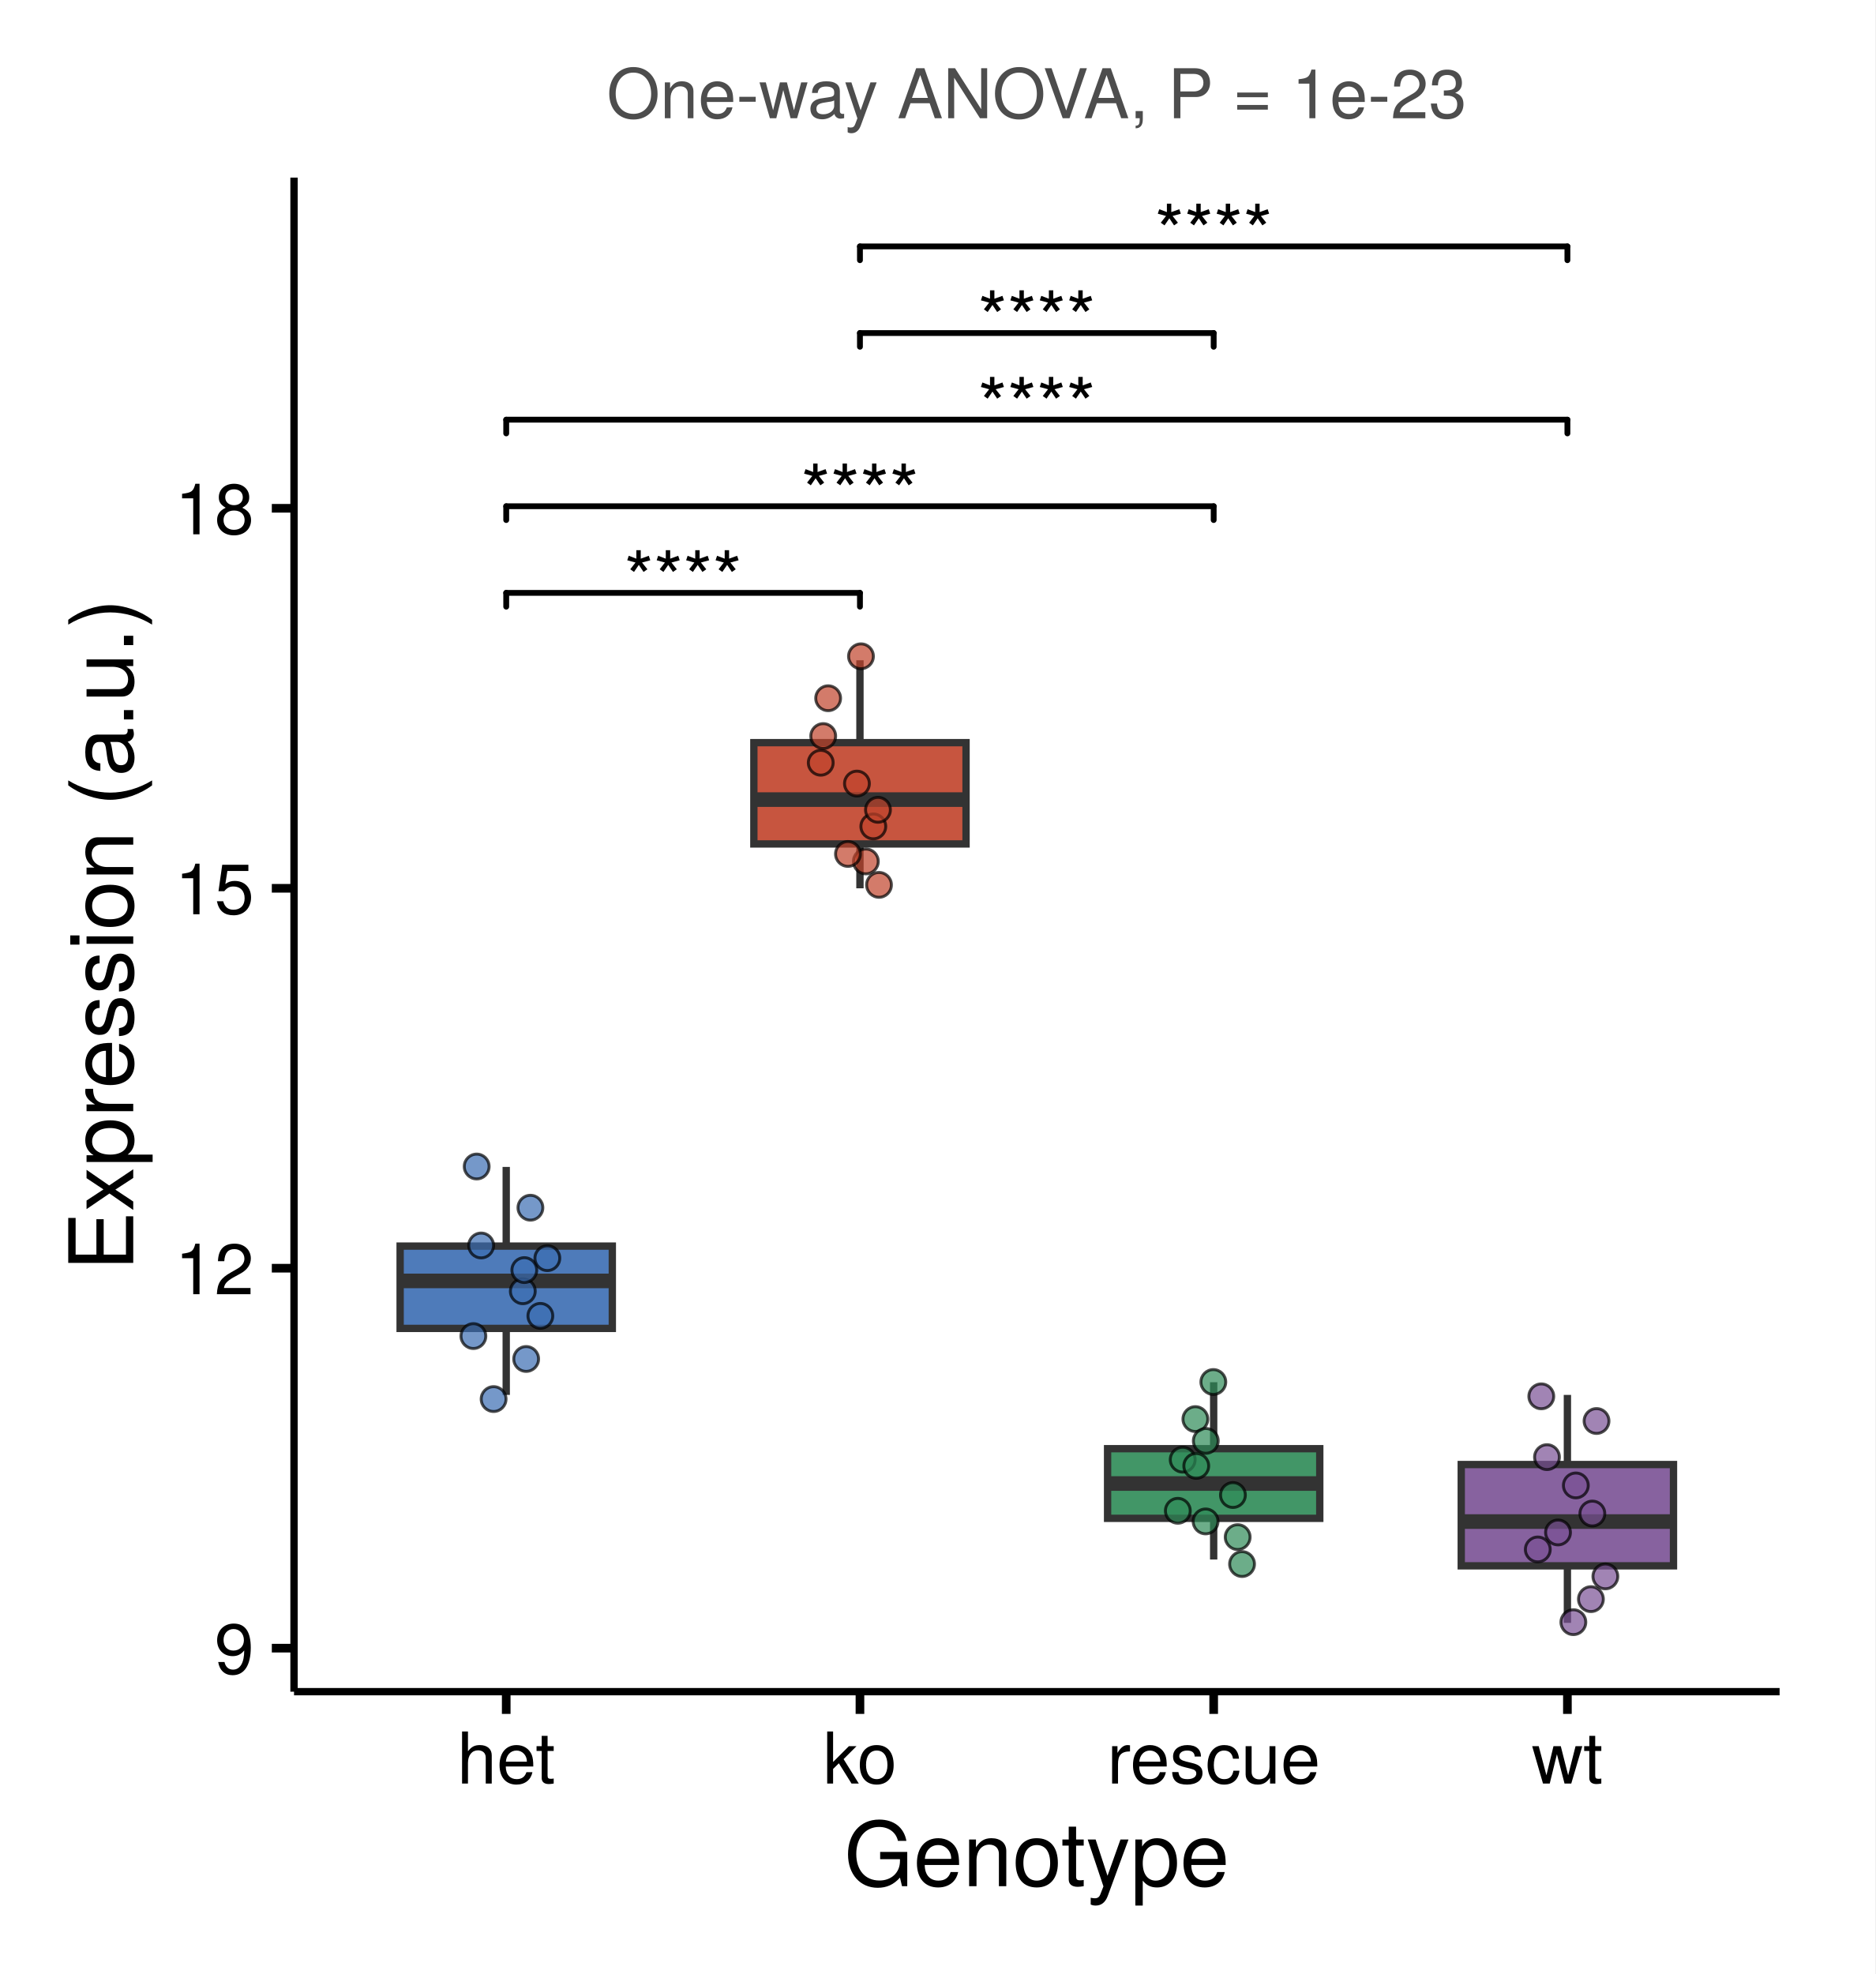
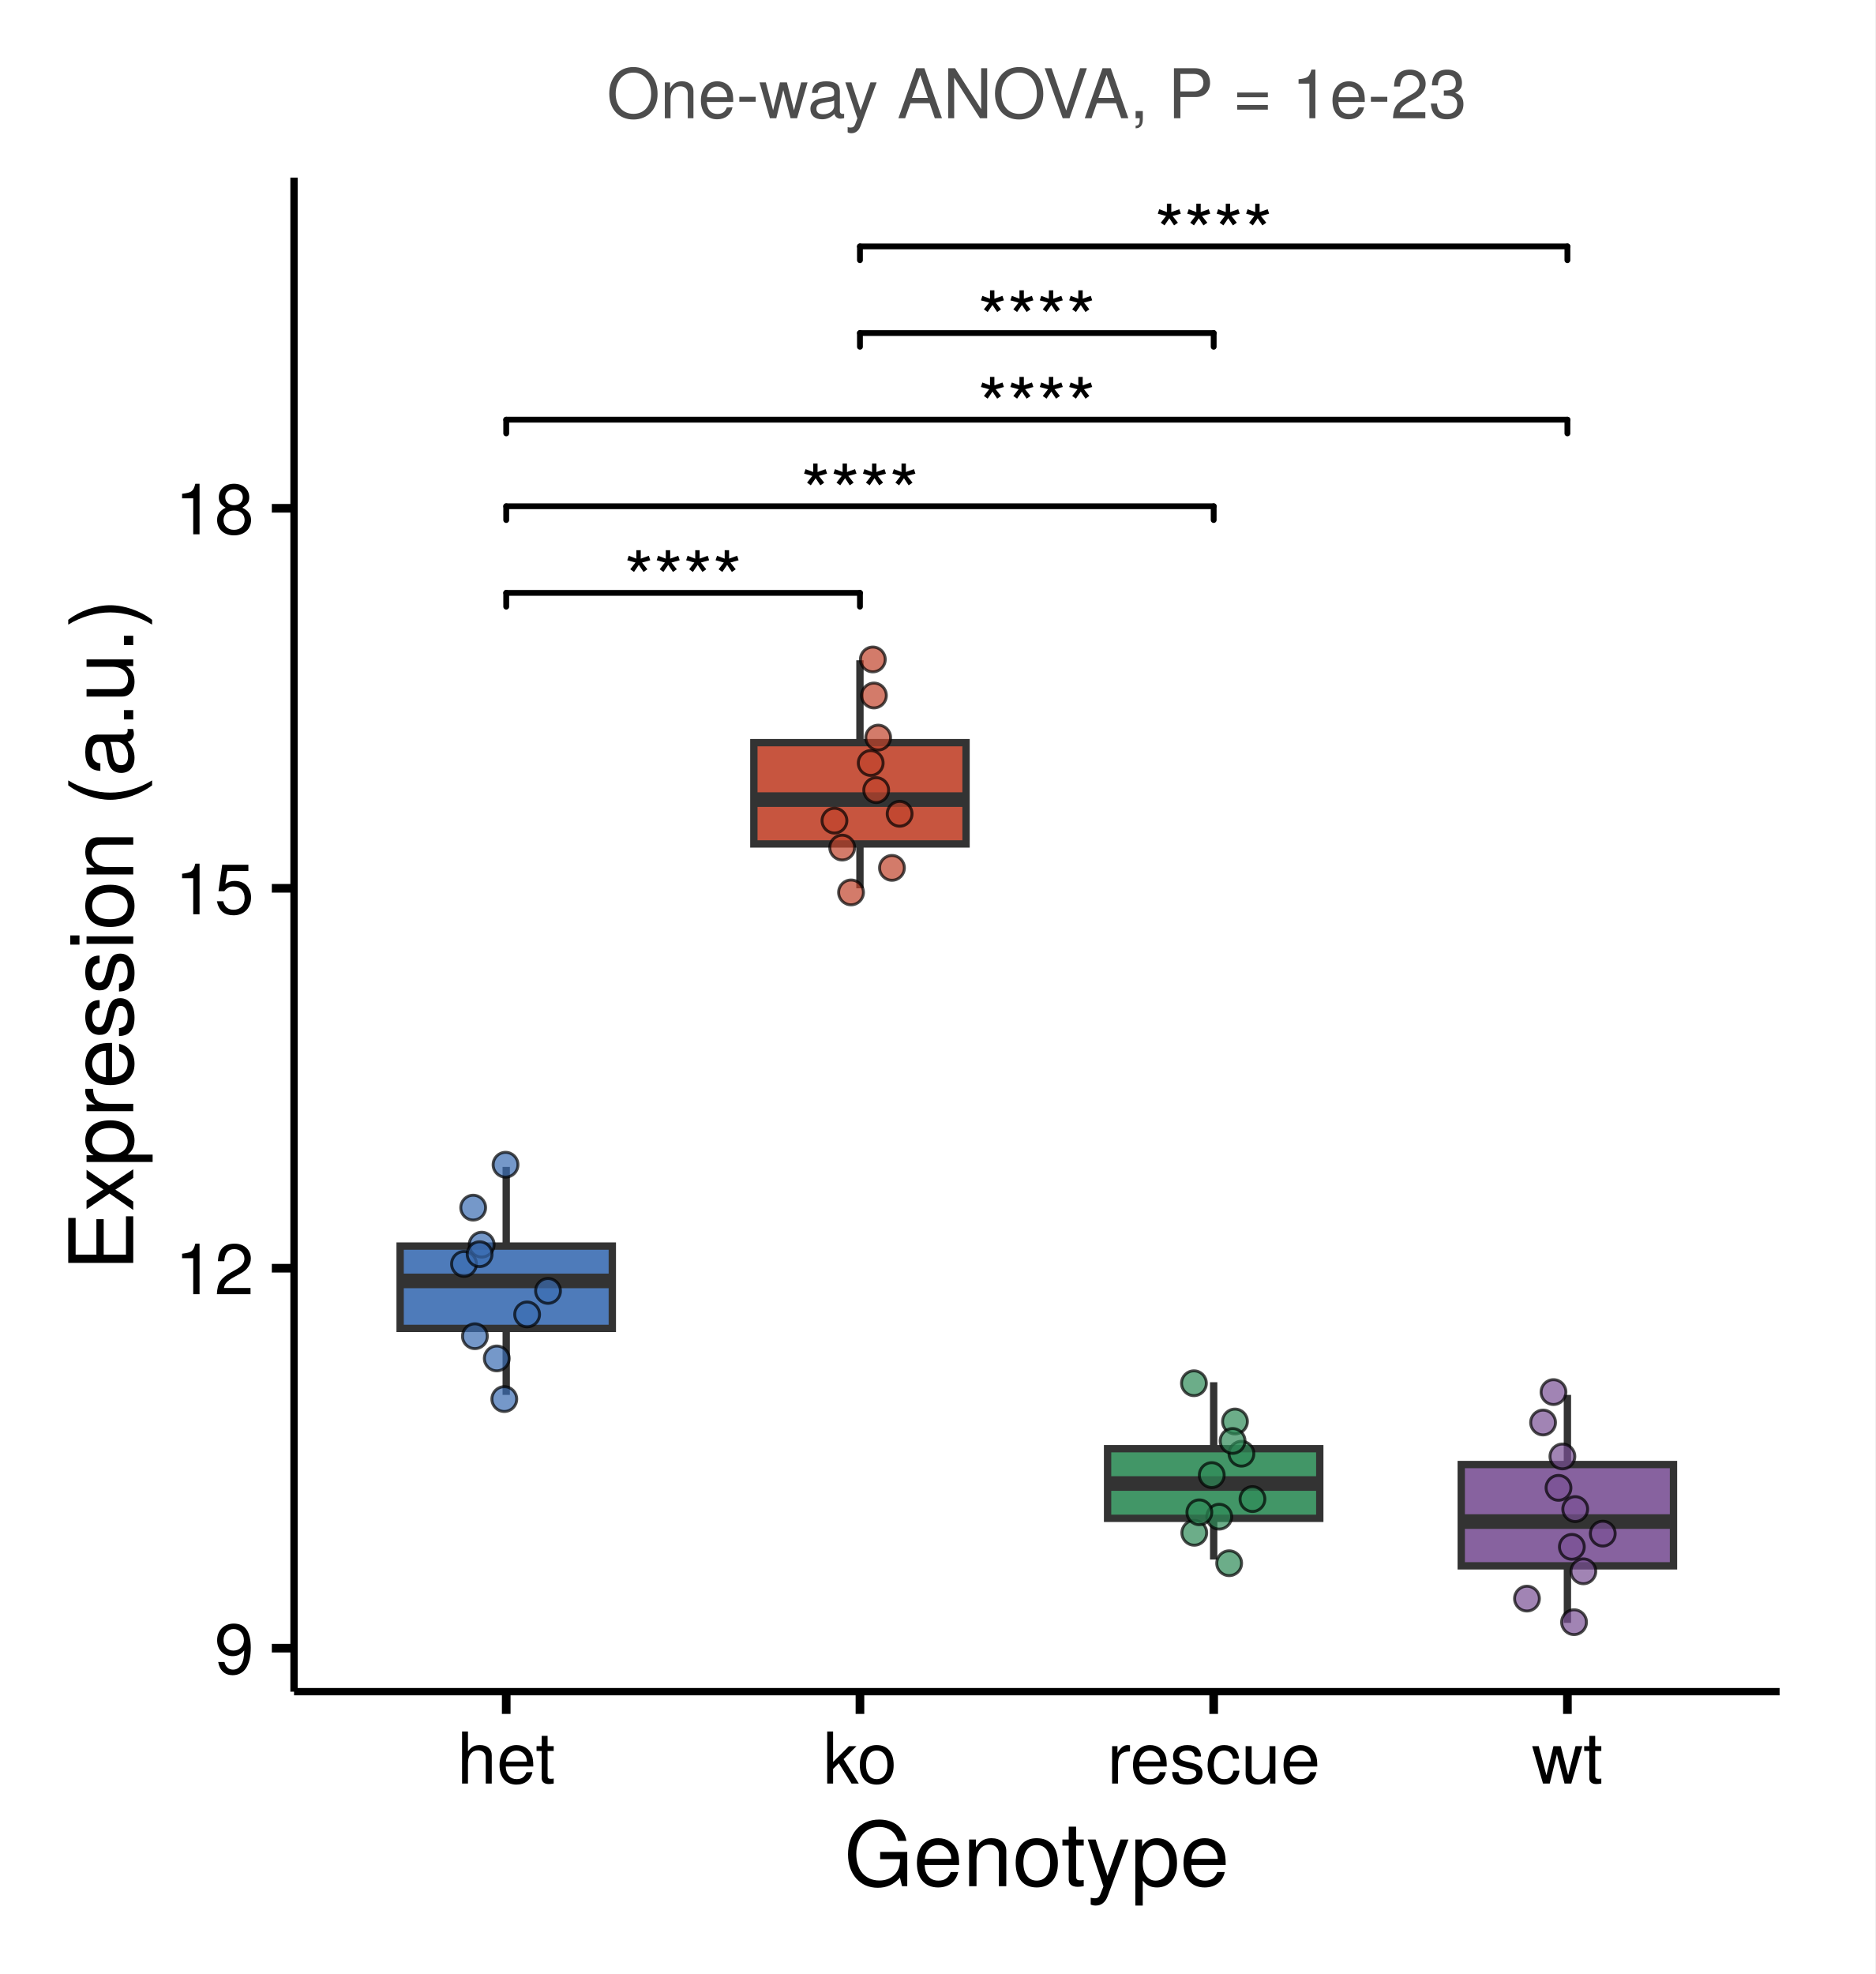
<svg xmlns="http://www.w3.org/2000/svg" class="svglite" width="273.60pt" height="288.00pt" viewBox="0 0 273.60 288.00">
  <defs>
    <style type="text/css">
    .svglite line, .svglite polyline, .svglite polygon, .svglite path, .svglite rect, .svglite circle {
      fill: none;
      stroke: #000000;
      stroke-linecap: round;
      stroke-linejoin: round;
      stroke-miterlimit: 10.00;
    }
    .svglite text {
      white-space: pre;
    }
  </style>
  </defs>
  <rect width="100%" height="100%" style="stroke: none; fill: #FFFFFF;" />
  <defs>
    <clipPath id="cpMC4wMHwyNzMuNjB8MC4wMHwyODguMDA=">
      <rect x="0.00" y="0.00" width="273.60" height="288.00" />
    </clipPath>
  </defs>
  <g clip-path="url(#cpMC4wMHwyNzMuNjB8MC4wMHwyODguMDA=)">
    <rect x="0.00" y="0.00" width="273.60" height="288.00" style="stroke-width: 1.26; stroke: #FFFFFF; fill: #FFFFFF;" />
  </g>
  <defs>
    <clipPath id="cpNDIuOTB8MjU5LjY1fDI1LjkxfDI0Ni44MQ==">
      <rect x="42.90" y="25.91" width="216.76" height="220.90" />
    </clipPath>
  </defs>
  <g clip-path="url(#cpNDIuOTB8MjU5LjY1fDI1LjkxfDI0Ni44MQ==)">
    <rect x="42.90" y="25.91" width="216.76" height="220.90" style="stroke-width: 1.26; stroke: none; fill: #FFFFFF;" />
    <line x1="73.86" y1="181.80" x2="73.86" y2="170.25" style="stroke-width: 1.07; stroke: #333333; stroke-linecap: butt;" />
    <line x1="73.86" y1="193.81" x2="73.86" y2="203.51" style="stroke-width: 1.07; stroke: #333333; stroke-linecap: butt;" />
    <polygon points="58.38,181.80 58.38,193.81 89.34,193.81 89.34,181.80 58.38,181.80 " style="stroke-width: 1.07; stroke: #333333; stroke-linecap: butt; stroke-linejoin: miter; fill: #3B6DB3; fill-opacity: 0.90;" />
    <line x1="58.38" y1="186.88" x2="89.34" y2="186.88" style="stroke-width: 2.13; stroke: #333333; stroke-linecap: butt; stroke-linejoin: miter;" />
    <line x1="125.47" y1="108.35" x2="125.47" y2="96.33" style="stroke-width: 1.07; stroke: #333333; stroke-linecap: butt;" />
    <line x1="125.47" y1="123.13" x2="125.47" y2="129.60" style="stroke-width: 1.07; stroke: #333333; stroke-linecap: butt;" />
    <polygon points="109.99,108.35 109.99,123.13 140.95,123.13 140.95,108.35 109.99,108.35 " style="stroke-width: 1.07; stroke: #333333; stroke-linecap: butt; stroke-linejoin: miter; fill: #C1432B; fill-opacity: 0.90;" />
    <line x1="109.99" y1="116.66" x2="140.95" y2="116.66" style="stroke-width: 2.13; stroke: #333333; stroke-linecap: butt; stroke-linejoin: miter;" />
    <line x1="177.08" y1="211.36" x2="177.08" y2="201.66" style="stroke-width: 1.07; stroke: #333333; stroke-linecap: butt;" />
    <line x1="177.08" y1="221.52" x2="177.08" y2="227.53" style="stroke-width: 1.07; stroke: #333333; stroke-linecap: butt;" />
    <polygon points="161.60,211.36 161.60,221.52 192.56,221.52 192.56,211.36 161.60,211.36 " style="stroke-width: 1.07; stroke: #333333; stroke-linecap: butt; stroke-linejoin: miter; fill: #2E8B57; fill-opacity: 0.90;" />
    <line x1="161.60" y1="216.44" x2="192.56" y2="216.44" style="stroke-width: 2.13; stroke: #333333; stroke-linecap: butt; stroke-linejoin: miter;" />
    <line x1="228.69" y1="213.67" x2="228.69" y2="203.51" style="stroke-width: 1.07; stroke: #333333; stroke-linecap: butt;" />
    <line x1="228.69" y1="228.45" x2="228.69" y2="236.77" style="stroke-width: 1.07; stroke: #333333; stroke-linecap: butt;" />
    <polygon points="213.20,213.67 213.20,228.45 244.17,228.45 244.17,213.67 213.20,213.67 " style="stroke-width: 1.07; stroke: #333333; stroke-linecap: butt; stroke-linejoin: miter; fill: #7A5195; fill-opacity: 0.90;" />
    <line x1="213.20" y1="221.99" x2="244.17" y2="221.99" style="stroke-width: 2.13; stroke: #333333; stroke-linecap: butt; stroke-linejoin: miter;" />
-     <circle cx="224.37" cy="226.06" r="1.81" style="stroke-width: 0.43; stroke: #000000; stroke-opacity: 0.70; fill: #7A5195; fill-opacity: 0.70;" />
-     <circle cx="225.71" cy="212.59" r="1.81" style="stroke-width: 0.43; stroke: #000000; stroke-opacity: 0.70; fill: #7A5195; fill-opacity: 0.70;" />
-     <circle cx="229.56" cy="236.67" r="1.81" style="stroke-width: 0.43; stroke: #000000; stroke-opacity: 0.70; fill: #7A5195; fill-opacity: 0.70;" />
-     <circle cx="224.88" cy="203.72" r="1.81" style="stroke-width: 0.43; stroke: #000000; stroke-opacity: 0.70; fill: #7A5195; fill-opacity: 0.70;" />
-     <circle cx="232.33" cy="220.82" r="1.81" style="stroke-width: 0.43; stroke: #000000; stroke-opacity: 0.70; fill: #7A5195; fill-opacity: 0.70;" />
-     <circle cx="234.23" cy="229.99" r="1.81" style="stroke-width: 0.43; stroke: #000000; stroke-opacity: 0.70; fill: #7A5195; fill-opacity: 0.70;" />
-     <circle cx="232.94" cy="207.32" r="1.81" style="stroke-width: 0.43; stroke: #000000; stroke-opacity: 0.70; fill: #7A5195; fill-opacity: 0.70;" />
-     <circle cx="227.32" cy="223.58" r="1.81" style="stroke-width: 0.43; stroke: #000000; stroke-opacity: 0.70; fill: #7A5195; fill-opacity: 0.70;" />
-     <circle cx="229.92" cy="216.72" r="1.81" style="stroke-width: 0.43; stroke: #000000; stroke-opacity: 0.70; fill: #7A5195; fill-opacity: 0.70;" />
-     <circle cx="232.12" cy="233.31" r="1.81" style="stroke-width: 0.43; stroke: #000000; stroke-opacity: 0.70; fill: #7A5195; fill-opacity: 0.70;" />
-     <circle cx="69.07" cy="194.93" r="1.81" style="stroke-width: 0.43; stroke: #000000; stroke-opacity: 0.70; fill: #3B6DB3; fill-opacity: 0.70;" />
-     <circle cx="70.20" cy="181.71" r="1.81" style="stroke-width: 0.43; stroke: #000000; stroke-opacity: 0.70; fill: #3B6DB3; fill-opacity: 0.70;" />
-     <circle cx="72.02" cy="204.12" r="1.81" style="stroke-width: 0.43; stroke: #000000; stroke-opacity: 0.70; fill: #3B6DB3; fill-opacity: 0.70;" />
-     <circle cx="69.55" cy="170.19" r="1.81" style="stroke-width: 0.43; stroke: #000000; stroke-opacity: 0.70; fill: #3B6DB3; fill-opacity: 0.70;" />
-     <circle cx="76.28" cy="188.39" r="1.81" style="stroke-width: 0.43; stroke: #000000; stroke-opacity: 0.70; fill: #3B6DB3; fill-opacity: 0.70;" />
-     <circle cx="76.50" cy="185.30" r="1.81" style="stroke-width: 0.43; stroke: #000000; stroke-opacity: 0.70; fill: #3B6DB3; fill-opacity: 0.70;" />
-     <circle cx="76.77" cy="198.27" r="1.81" style="stroke-width: 0.43; stroke: #000000; stroke-opacity: 0.70; fill: #3B6DB3; fill-opacity: 0.70;" />
-     <circle cx="77.39" cy="176.20" r="1.81" style="stroke-width: 0.43; stroke: #000000; stroke-opacity: 0.70; fill: #3B6DB3; fill-opacity: 0.70;" />
-     <circle cx="78.84" cy="191.98" r="1.81" style="stroke-width: 0.43; stroke: #000000; stroke-opacity: 0.70; fill: #3B6DB3; fill-opacity: 0.70;" />
-     <circle cx="79.86" cy="183.56" r="1.81" style="stroke-width: 0.43; stroke: #000000; stroke-opacity: 0.70; fill: #3B6DB3; fill-opacity: 0.70;" />
-     <circle cx="126.33" cy="125.68" r="1.81" style="stroke-width: 0.43; stroke: #000000; stroke-opacity: 0.70; fill: #C1432B; fill-opacity: 0.70;" />
-     <circle cx="119.75" cy="111.28" r="1.81" style="stroke-width: 0.43; stroke: #000000; stroke-opacity: 0.70; fill: #C1432B; fill-opacity: 0.70;" />
-     <circle cx="127.42" cy="120.57" r="1.81" style="stroke-width: 0.43; stroke: #000000; stroke-opacity: 0.70; fill: #C1432B; fill-opacity: 0.70;" />
-     <circle cx="125.62" cy="95.75" r="1.81" style="stroke-width: 0.43; stroke: #000000; stroke-opacity: 0.70; fill: #C1432B; fill-opacity: 0.70;" />
-     <circle cx="128.25" cy="129.10" r="1.81" style="stroke-width: 0.43; stroke: #000000; stroke-opacity: 0.70; fill: #C1432B; fill-opacity: 0.70;" />
-     <circle cx="120.11" cy="107.39" r="1.81" style="stroke-width: 0.43; stroke: #000000; stroke-opacity: 0.70; fill: #C1432B; fill-opacity: 0.70;" />
-     <circle cx="125.03" cy="114.32" r="1.81" style="stroke-width: 0.43; stroke: #000000; stroke-opacity: 0.70; fill: #C1432B; fill-opacity: 0.70;" />
-     <circle cx="123.72" cy="124.59" r="1.81" style="stroke-width: 0.43; stroke: #000000; stroke-opacity: 0.70; fill: #C1432B; fill-opacity: 0.70;" />
-     <circle cx="120.83" cy="101.87" r="1.81" style="stroke-width: 0.43; stroke: #000000; stroke-opacity: 0.70; fill: #C1432B; fill-opacity: 0.70;" />
-     <circle cx="128.10" cy="118.15" r="1.81" style="stroke-width: 0.43; stroke: #000000; stroke-opacity: 0.70; fill: #C1432B; fill-opacity: 0.70;" />
-     <circle cx="179.89" cy="218.12" r="1.81" style="stroke-width: 0.43; stroke: #000000; stroke-opacity: 0.70; fill: #2E8B57; fill-opacity: 0.70;" />
-     <circle cx="174.41" cy="207.04" r="1.81" style="stroke-width: 0.43; stroke: #000000; stroke-opacity: 0.70; fill: #2E8B57; fill-opacity: 0.70;" />
-     <circle cx="180.58" cy="224.26" r="1.81" style="stroke-width: 0.43; stroke: #000000; stroke-opacity: 0.70; fill: #2E8B57; fill-opacity: 0.70;" />
-     <circle cx="177.03" cy="201.63" r="1.81" style="stroke-width: 0.43; stroke: #000000; stroke-opacity: 0.70; fill: #2E8B57; fill-opacity: 0.70;" />
-     <circle cx="175.90" cy="221.97" r="1.81" style="stroke-width: 0.43; stroke: #000000; stroke-opacity: 0.70; fill: #2E8B57; fill-opacity: 0.70;" />
-     <circle cx="172.56" cy="212.96" r="1.81" style="stroke-width: 0.43; stroke: #000000; stroke-opacity: 0.70; fill: #2E8B57; fill-opacity: 0.70;" />
-     <circle cx="174.54" cy="213.87" r="1.81" style="stroke-width: 0.43; stroke: #000000; stroke-opacity: 0.70; fill: #2E8B57; fill-opacity: 0.70;" />
-     <circle cx="181.22" cy="228.19" r="1.81" style="stroke-width: 0.43; stroke: #000000; stroke-opacity: 0.70; fill: #2E8B57; fill-opacity: 0.70;" />
-     <circle cx="175.93" cy="210.22" r="1.81" style="stroke-width: 0.43; stroke: #000000; stroke-opacity: 0.70; fill: #2E8B57; fill-opacity: 0.70;" />
-     <circle cx="171.85" cy="220.42" r="1.81" style="stroke-width: 0.43; stroke: #000000; stroke-opacity: 0.70; fill: #2E8B57; fill-opacity: 0.70;" />
+     <circle cx="229.34" cy="225.68" r="1.81" style="stroke-width: 0.43; stroke: #000000; stroke-opacity: 0.70; fill: #7A5195; fill-opacity: 0.70;" />
+     <circle cx="227.96" cy="212.49" r="1.81" style="stroke-width: 0.43; stroke: #000000; stroke-opacity: 0.70; fill: #7A5195; fill-opacity: 0.70;" />
+     <circle cx="229.66" cy="236.67" r="1.81" style="stroke-width: 0.43; stroke: #000000; stroke-opacity: 0.70; fill: #7A5195; fill-opacity: 0.70;" />
+     <circle cx="226.66" cy="203.10" r="1.81" style="stroke-width: 0.43; stroke: #000000; stroke-opacity: 0.70; fill: #7A5195; fill-opacity: 0.70;" />
+     <circle cx="229.83" cy="220.17" r="1.81" style="stroke-width: 0.43; stroke: #000000; stroke-opacity: 0.70; fill: #7A5195; fill-opacity: 0.70;" />
+     <circle cx="231.02" cy="229.25" r="1.81" style="stroke-width: 0.43; stroke: #000000; stroke-opacity: 0.70; fill: #7A5195; fill-opacity: 0.70;" />
+     <circle cx="225.14" cy="207.54" r="1.81" style="stroke-width: 0.43; stroke: #000000; stroke-opacity: 0.70; fill: #7A5195; fill-opacity: 0.70;" />
+     <circle cx="233.85" cy="223.75" r="1.81" style="stroke-width: 0.43; stroke: #000000; stroke-opacity: 0.70; fill: #7A5195; fill-opacity: 0.70;" />
+     <circle cx="227.39" cy="217.07" r="1.81" style="stroke-width: 0.43; stroke: #000000; stroke-opacity: 0.70; fill: #7A5195; fill-opacity: 0.70;" />
+     <circle cx="222.79" cy="233.23" r="1.81" style="stroke-width: 0.43; stroke: #000000; stroke-opacity: 0.70; fill: #7A5195; fill-opacity: 0.70;" />
+     <circle cx="69.29" cy="194.95" r="1.81" style="stroke-width: 0.43; stroke: #000000; stroke-opacity: 0.70; fill: #3B6DB3; fill-opacity: 0.70;" />
+     <circle cx="70.28" cy="181.59" r="1.81" style="stroke-width: 0.43; stroke: #000000; stroke-opacity: 0.70; fill: #3B6DB3; fill-opacity: 0.70;" />
+     <circle cx="73.58" cy="204.12" r="1.81" style="stroke-width: 0.43; stroke: #000000; stroke-opacity: 0.70; fill: #3B6DB3; fill-opacity: 0.70;" />
+     <circle cx="73.76" cy="169.93" r="1.81" style="stroke-width: 0.43; stroke: #000000; stroke-opacity: 0.70; fill: #3B6DB3; fill-opacity: 0.70;" />
+     <circle cx="79.96" cy="188.34" r="1.81" style="stroke-width: 0.43; stroke: #000000; stroke-opacity: 0.70; fill: #3B6DB3; fill-opacity: 0.70;" />
+     <circle cx="67.70" cy="184.40" r="1.81" style="stroke-width: 0.43; stroke: #000000; stroke-opacity: 0.70; fill: #3B6DB3; fill-opacity: 0.70;" />
+     <circle cx="72.48" cy="198.19" r="1.81" style="stroke-width: 0.43; stroke: #000000; stroke-opacity: 0.70; fill: #3B6DB3; fill-opacity: 0.70;" />
+     <circle cx="69.04" cy="176.19" r="1.81" style="stroke-width: 0.43; stroke: #000000; stroke-opacity: 0.70; fill: #3B6DB3; fill-opacity: 0.70;" />
+     <circle cx="76.91" cy="191.77" r="1.81" style="stroke-width: 0.43; stroke: #000000; stroke-opacity: 0.70; fill: #3B6DB3; fill-opacity: 0.70;" />
+     <circle cx="69.98" cy="182.98" r="1.81" style="stroke-width: 0.43; stroke: #000000; stroke-opacity: 0.70; fill: #3B6DB3; fill-opacity: 0.70;" />
+     <circle cx="130.14" cy="126.62" r="1.81" style="stroke-width: 0.43; stroke: #000000; stroke-opacity: 0.70; fill: #C1432B; fill-opacity: 0.70;" />
+     <circle cx="127.04" cy="111.32" r="1.81" style="stroke-width: 0.43; stroke: #000000; stroke-opacity: 0.70; fill: #C1432B; fill-opacity: 0.70;" />
+     <circle cx="121.75" cy="119.73" r="1.81" style="stroke-width: 0.43; stroke: #000000; stroke-opacity: 0.70; fill: #C1432B; fill-opacity: 0.70;" />
+     <circle cx="127.35" cy="96.21" r="1.81" style="stroke-width: 0.43; stroke: #000000; stroke-opacity: 0.70; fill: #C1432B; fill-opacity: 0.70;" />
+     <circle cx="124.17" cy="130.20" r="1.81" style="stroke-width: 0.43; stroke: #000000; stroke-opacity: 0.70; fill: #C1432B; fill-opacity: 0.70;" />
+     <circle cx="128.13" cy="107.61" r="1.81" style="stroke-width: 0.43; stroke: #000000; stroke-opacity: 0.70; fill: #C1432B; fill-opacity: 0.70;" />
+     <circle cx="127.84" cy="115.27" r="1.81" style="stroke-width: 0.43; stroke: #000000; stroke-opacity: 0.70; fill: #C1432B; fill-opacity: 0.70;" />
+     <circle cx="122.88" cy="123.66" r="1.81" style="stroke-width: 0.43; stroke: #000000; stroke-opacity: 0.70; fill: #C1432B; fill-opacity: 0.70;" />
+     <circle cx="127.51" cy="101.47" r="1.81" style="stroke-width: 0.43; stroke: #000000; stroke-opacity: 0.70; fill: #C1432B; fill-opacity: 0.70;" />
+     <circle cx="131.26" cy="118.73" r="1.81" style="stroke-width: 0.43; stroke: #000000; stroke-opacity: 0.70; fill: #C1432B; fill-opacity: 0.70;" />
+     <circle cx="182.74" cy="218.71" r="1.81" style="stroke-width: 0.43; stroke: #000000; stroke-opacity: 0.70; fill: #2E8B57; fill-opacity: 0.70;" />
+     <circle cx="180.19" cy="207.39" r="1.81" style="stroke-width: 0.43; stroke: #000000; stroke-opacity: 0.70; fill: #2E8B57; fill-opacity: 0.70;" />
+     <circle cx="174.25" cy="223.63" r="1.81" style="stroke-width: 0.43; stroke: #000000; stroke-opacity: 0.70; fill: #2E8B57; fill-opacity: 0.70;" />
+     <circle cx="174.20" cy="201.81" r="1.81" style="stroke-width: 0.43; stroke: #000000; stroke-opacity: 0.70; fill: #2E8B57; fill-opacity: 0.70;" />
+     <circle cx="177.89" cy="221.28" r="1.81" style="stroke-width: 0.43; stroke: #000000; stroke-opacity: 0.70; fill: #2E8B57; fill-opacity: 0.70;" />
+     <circle cx="181.13" cy="212.09" r="1.81" style="stroke-width: 0.43; stroke: #000000; stroke-opacity: 0.70; fill: #2E8B57; fill-opacity: 0.70;" />
+     <circle cx="176.80" cy="215.21" r="1.81" style="stroke-width: 0.43; stroke: #000000; stroke-opacity: 0.70; fill: #2E8B57; fill-opacity: 0.70;" />
+     <circle cx="179.34" cy="228.07" r="1.81" style="stroke-width: 0.43; stroke: #000000; stroke-opacity: 0.70; fill: #2E8B57; fill-opacity: 0.70;" />
+     <circle cx="179.84" cy="210.23" r="1.81" style="stroke-width: 0.43; stroke: #000000; stroke-opacity: 0.70; fill: #2E8B57; fill-opacity: 0.70;" />
+     <circle cx="174.99" cy="220.64" r="1.81" style="stroke-width: 0.43; stroke: #000000; stroke-opacity: 0.70; fill: #2E8B57; fill-opacity: 0.70;" />
    <text x="99.67" y="88.32" text-anchor="middle" style="font-size: 11.04px; font-weight: 0; font-family: &quot;TeX Gyre Heros&quot;;" textLength="17.16px" lengthAdjust="spacingAndGlyphs">****</text>
    <line x1="73.86" y1="88.51" x2="73.86" y2="86.50" style="stroke-width: 0.85;" />
    <line x1="73.86" y1="86.50" x2="125.47" y2="86.50" style="stroke-width: 0.85;" />
    <line x1="125.47" y1="86.50" x2="125.47" y2="88.51" style="stroke-width: 0.85;" />
    <text x="125.47" y="75.68" text-anchor="middle" style="font-size: 11.04px; font-weight: 0; font-family: &quot;TeX Gyre Heros&quot;;" textLength="17.16px" lengthAdjust="spacingAndGlyphs">****</text>
    <line x1="73.86" y1="75.87" x2="73.86" y2="73.86" style="stroke-width: 0.85;" />
    <line x1="73.86" y1="73.86" x2="177.08" y2="73.86" style="stroke-width: 0.85;" />
    <line x1="177.08" y1="73.86" x2="177.08" y2="75.87" style="stroke-width: 0.85;" />
    <text x="151.27" y="63.04" text-anchor="middle" style="font-size: 11.04px; font-weight: 0; font-family: &quot;TeX Gyre Heros&quot;;" textLength="17.16px" lengthAdjust="spacingAndGlyphs">****</text>
    <line x1="73.86" y1="63.23" x2="73.86" y2="61.23" style="stroke-width: 0.85;" />
    <line x1="73.86" y1="61.23" x2="228.69" y2="61.23" style="stroke-width: 0.85;" />
    <line x1="228.69" y1="61.23" x2="228.69" y2="63.23" style="stroke-width: 0.85;" />
    <text x="151.27" y="50.40" text-anchor="middle" style="font-size: 11.04px; font-weight: 0; font-family: &quot;TeX Gyre Heros&quot;;" textLength="17.16px" lengthAdjust="spacingAndGlyphs">****</text>
    <line x1="125.47" y1="50.59" x2="125.47" y2="48.59" style="stroke-width: 0.85;" />
    <line x1="125.47" y1="48.59" x2="177.08" y2="48.59" style="stroke-width: 0.85;" />
    <line x1="177.08" y1="48.59" x2="177.08" y2="50.59" style="stroke-width: 0.85;" />
    <text x="177.08" y="37.76" text-anchor="middle" style="font-size: 11.04px; font-weight: 0; font-family: &quot;TeX Gyre Heros&quot;;" textLength="17.16px" lengthAdjust="spacingAndGlyphs">****</text>
    <line x1="125.47" y1="37.96" x2="125.47" y2="35.95" style="stroke-width: 0.85;" />
    <line x1="125.47" y1="35.95" x2="228.69" y2="35.95" style="stroke-width: 0.85;" />
    <line x1="228.69" y1="35.95" x2="228.69" y2="37.96" style="stroke-width: 0.85;" />
  </g>
  <g clip-path="url(#cpMC4wMHwyNzMuNjB8MC4wMHwyODguMDA=)">
    <polyline points="42.90,246.81 42.90,25.91 " style="stroke-width: 1.07; stroke-linecap: butt;" />
    <text x="37.07" y="244.25" text-anchor="end" style="font-size: 10.40px; font-weight: 0; font-family: &quot;TeX Gyre Heros&quot;;" textLength="5.77px" lengthAdjust="spacingAndGlyphs">9</text>
    <text x="37.07" y="188.82" text-anchor="end" style="font-size: 10.40px; font-weight: 0; font-family: &quot;TeX Gyre Heros&quot;;" textLength="11.55px" lengthAdjust="spacingAndGlyphs">12</text>
    <text x="37.07" y="133.38" text-anchor="end" style="font-size: 10.40px; font-weight: 0; font-family: &quot;TeX Gyre Heros&quot;;" textLength="11.55px" lengthAdjust="spacingAndGlyphs">15</text>
    <text x="37.07" y="77.95" text-anchor="end" style="font-size: 10.40px; font-weight: 0; font-family: &quot;TeX Gyre Heros&quot;;" textLength="11.55px" lengthAdjust="spacingAndGlyphs">18</text>
    <polyline points="39.66,240.46 42.90,240.46 " style="stroke-width: 1.26; stroke-linecap: butt;" />
    <polyline points="39.66,185.03 42.90,185.03 " style="stroke-width: 1.26; stroke-linecap: butt;" />
    <polyline points="39.66,129.60 42.90,129.60 " style="stroke-width: 1.26; stroke-linecap: butt;" />
    <polyline points="39.66,74.16 42.90,74.16 " style="stroke-width: 1.26; stroke-linecap: butt;" />
    <polyline points="42.90,246.81 259.65,246.81 " style="stroke-width: 1.07; stroke-linecap: butt;" />
    <polyline points="73.86,250.05 73.86,246.81 " style="stroke-width: 1.26; stroke-linecap: butt;" />
    <polyline points="125.47,250.05 125.47,246.81 " style="stroke-width: 1.26; stroke-linecap: butt;" />
    <polyline points="177.08,250.05 177.08,246.81 " style="stroke-width: 1.26; stroke-linecap: butt;" />
    <polyline points="228.69,250.05 228.69,246.81 " style="stroke-width: 1.26; stroke-linecap: butt;" />
    <text x="73.86" y="260.21" text-anchor="middle" style="font-size: 10.40px; font-weight: 0; font-family: &quot;TeX Gyre Heros&quot;;" textLength="14.44px" lengthAdjust="spacingAndGlyphs">het</text>
    <text x="125.47" y="260.21" text-anchor="middle" style="font-size: 10.40px; font-weight: 0; font-family: &quot;TeX Gyre Heros&quot;;" textLength="10.97px" lengthAdjust="spacingAndGlyphs">ko</text>
    <text x="177.08" y="260.21" text-anchor="middle" style="font-size: 10.40px; font-weight: 0; font-family: &quot;TeX Gyre Heros&quot;;" textLength="31.18px" lengthAdjust="spacingAndGlyphs">rescue</text>
    <text x="228.69" y="260.21" text-anchor="middle" style="font-size: 10.40px; font-weight: 0; font-family: &quot;TeX Gyre Heros&quot;;" textLength="10.39px" lengthAdjust="spacingAndGlyphs">wt</text>
    <text x="151.27" y="275.19" text-anchor="middle" style="font-size: 13.00px; font-weight: 0; font-family: &quot;TeX Gyre Heros&quot;;" textLength="56.38px" lengthAdjust="spacingAndGlyphs">Genotype</text>
    <text transform="translate(19.44,136.36) rotate(-90)" text-anchor="middle" style="font-size: 13.00px; font-weight: 0; font-family: &quot;TeX Gyre Heros&quot;;" textLength="98.26px" lengthAdjust="spacingAndGlyphs">Expression (a.u.)</text>
    <text x="151.27" y="17.25" text-anchor="middle" style="font-size: 10.00px; font-weight: 0;fill: #4D4D4D; font-family: &quot;TeX Gyre Heros&quot;;" textLength="126.99px" lengthAdjust="spacingAndGlyphs">One-way ANOVA, P = 1e-23</text>
  </g>
</svg>
